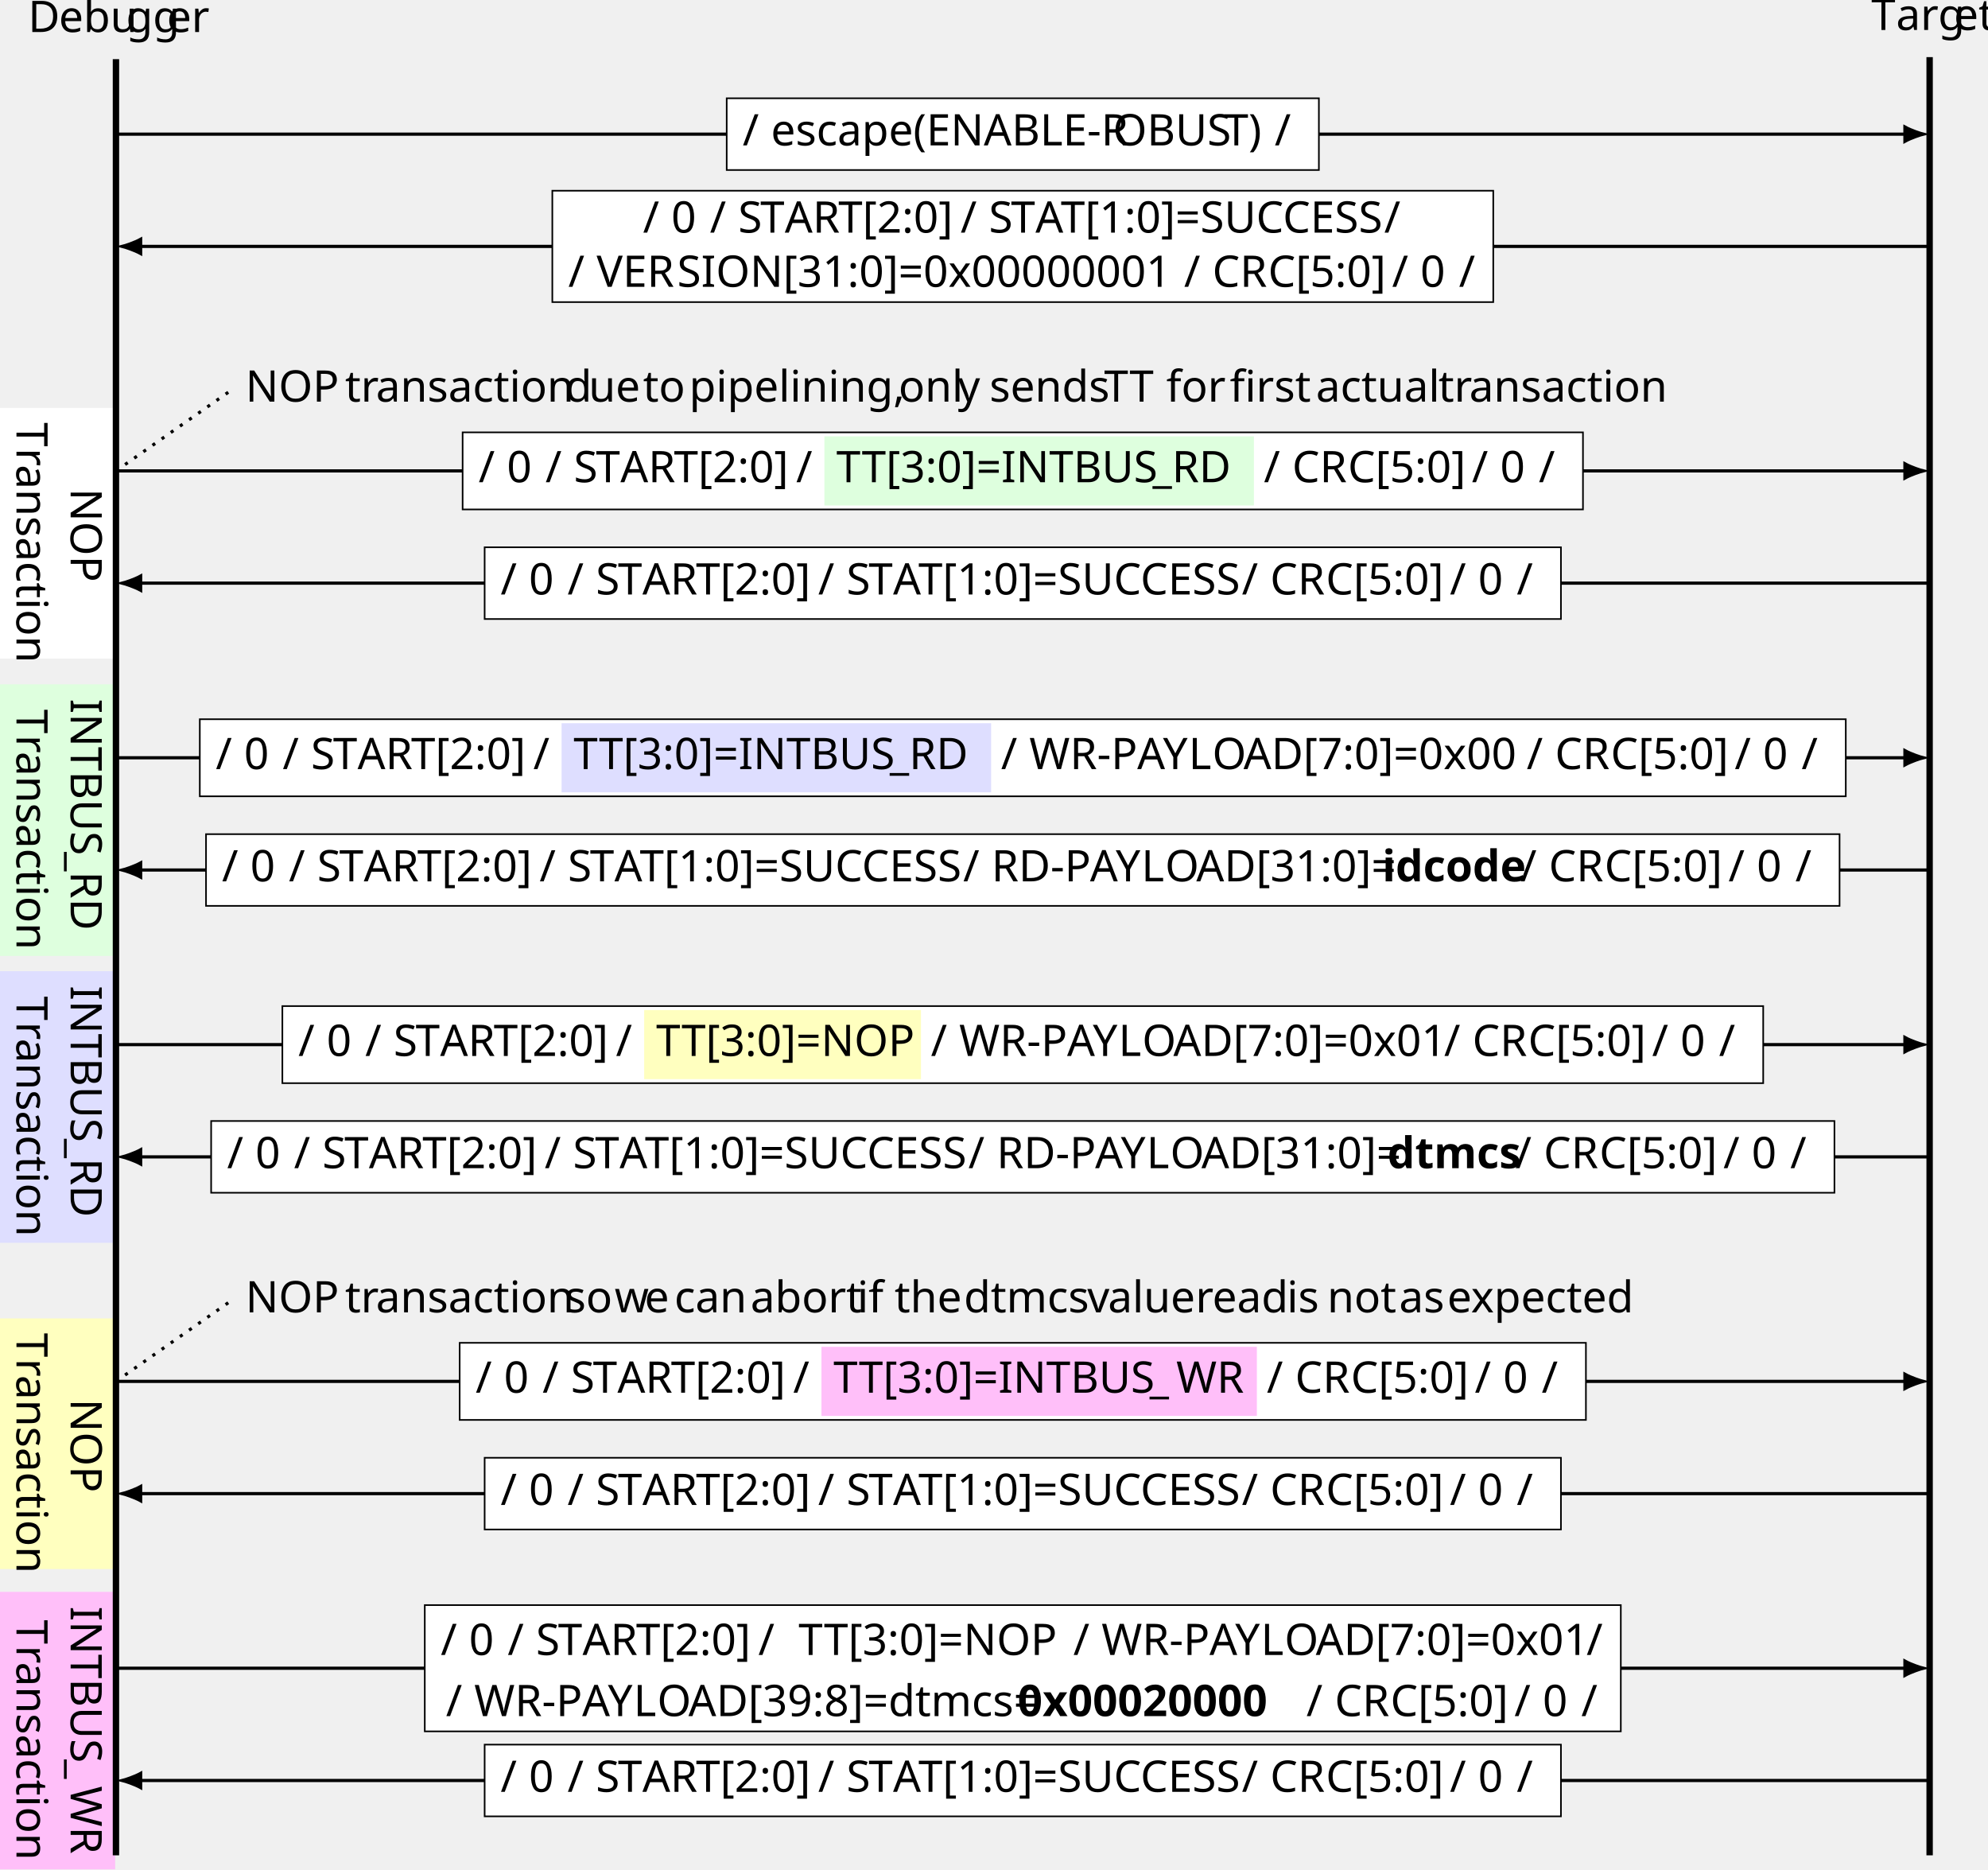
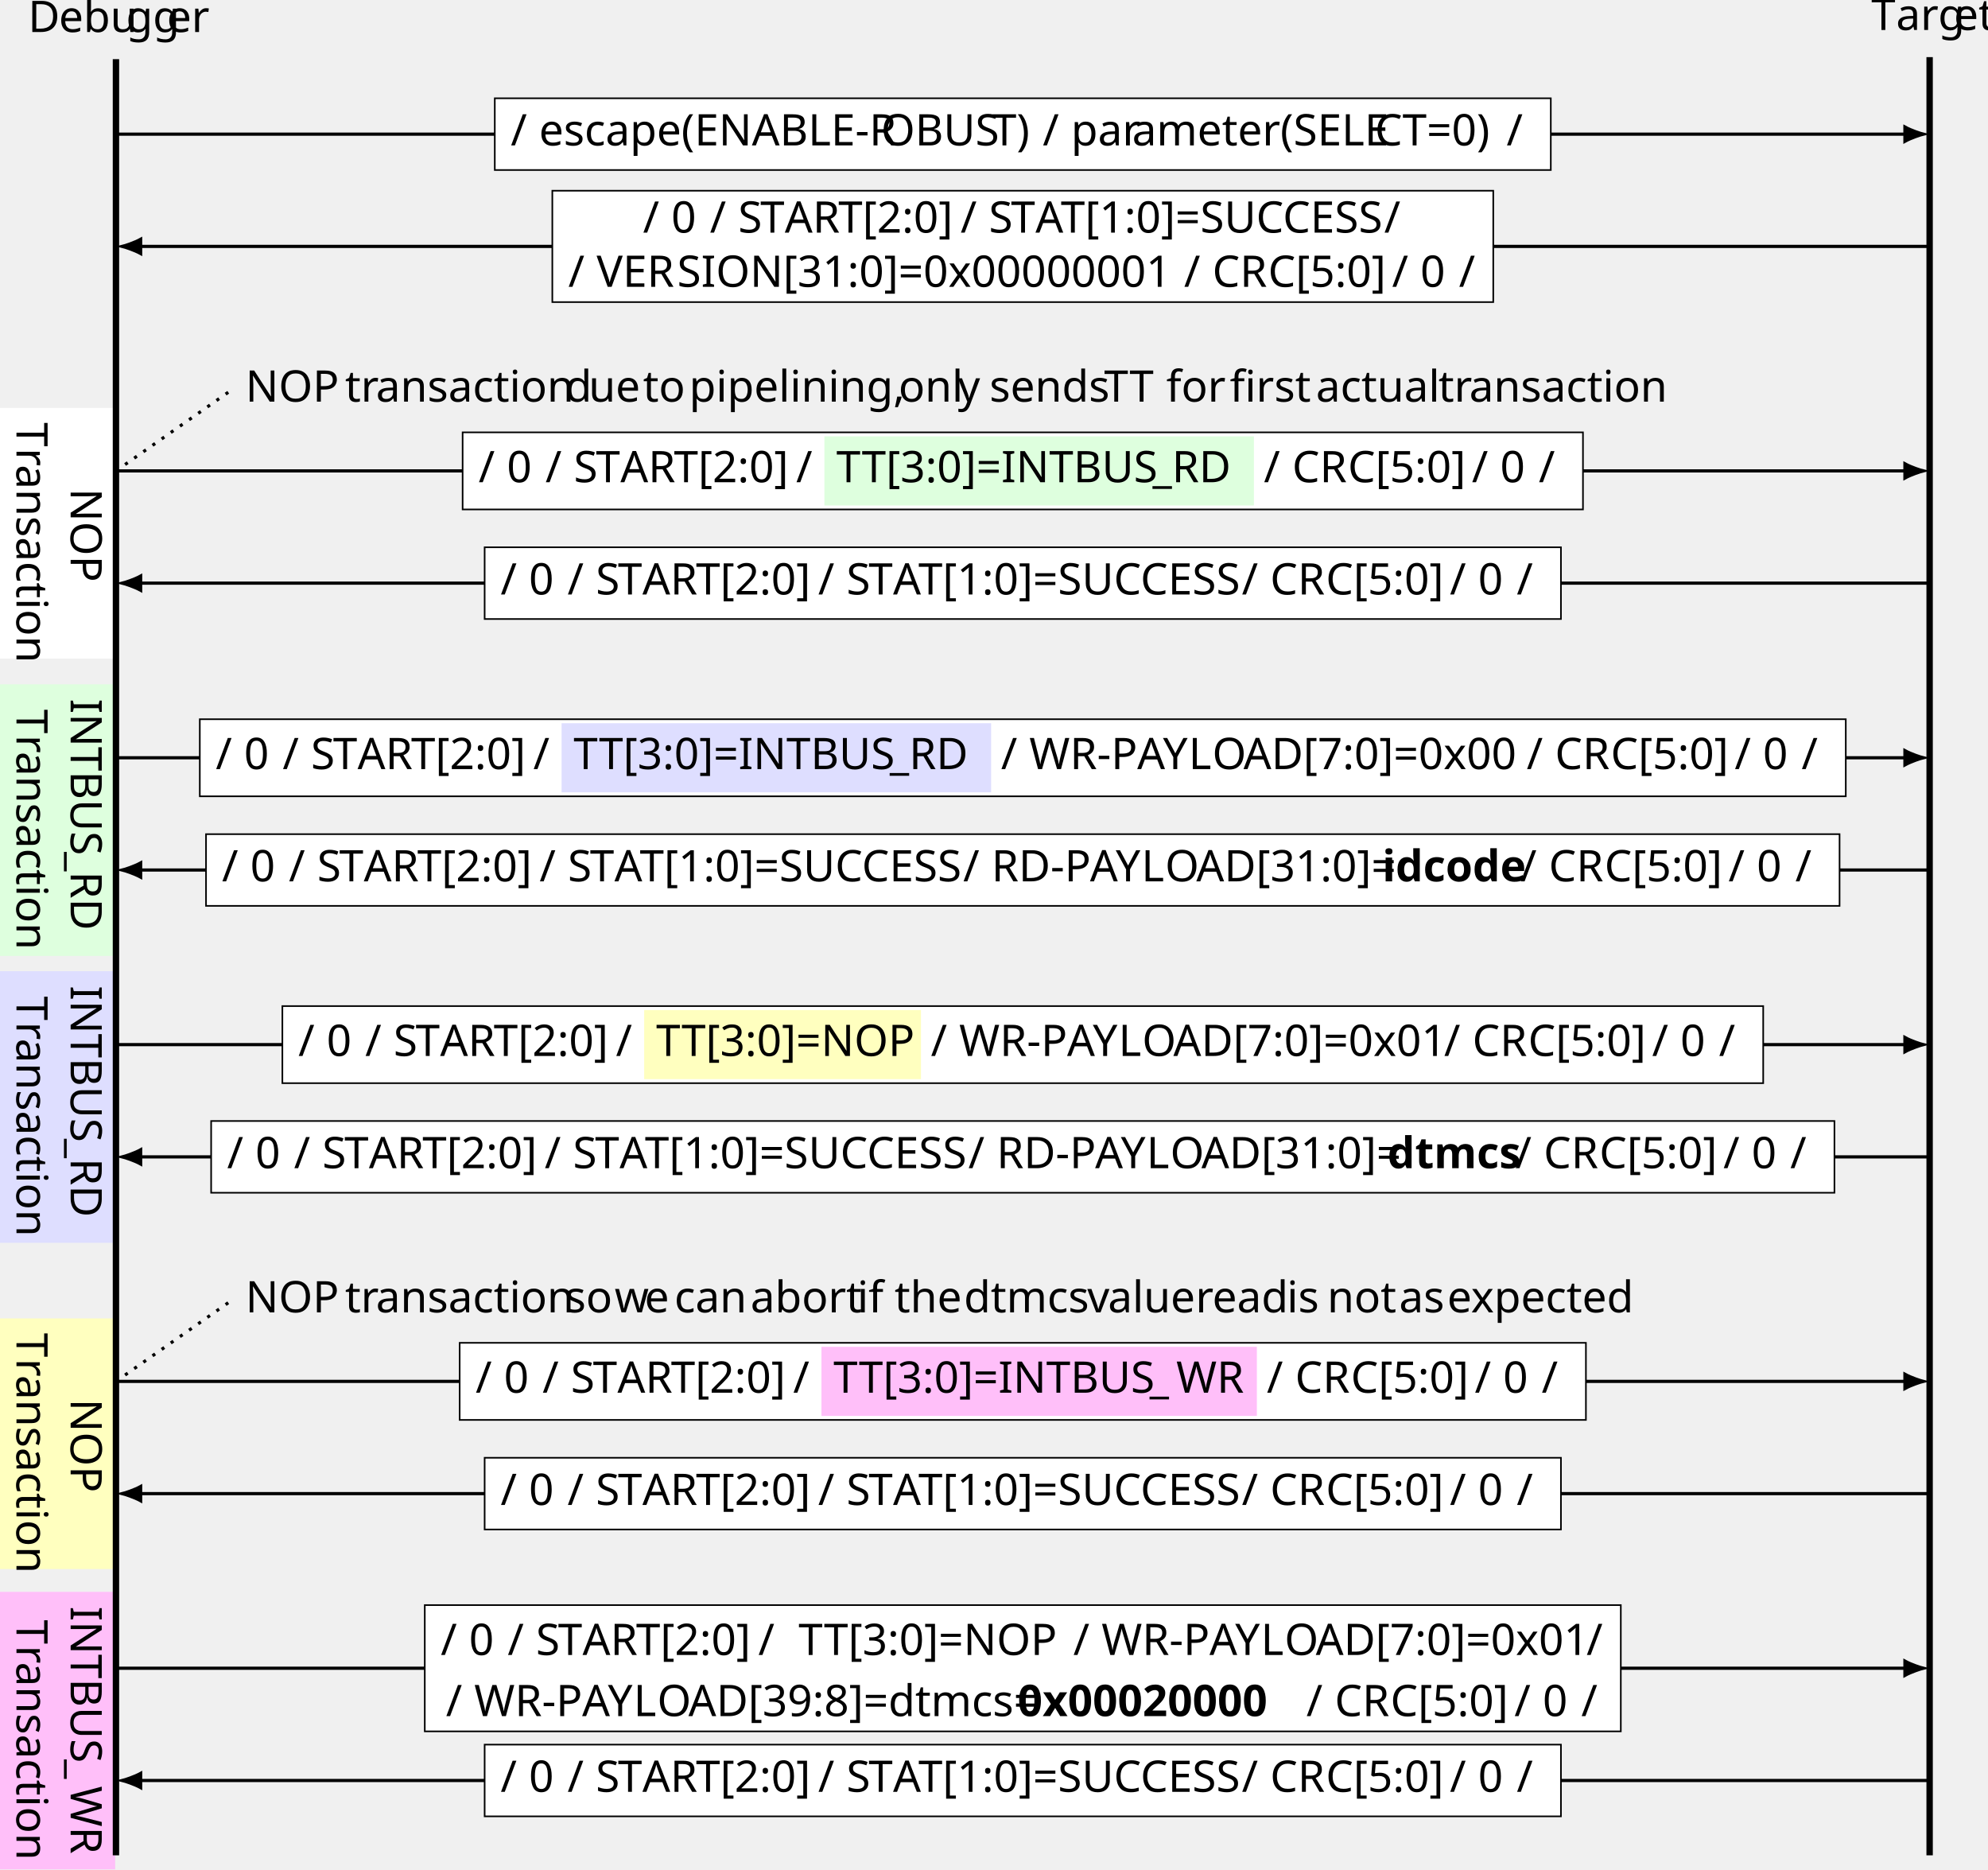
<svg xmlns="http://www.w3.org/2000/svg" version="1.1" width="497.14pt" height="467.348pt" viewBox="-72 -68.364 497.14 467.348">
  <style type="text/css">
text.f0 {font-family:Petrona;font-weight:bold;font-size:10.909px}
text.f1 {font-family:Petrona;font-weight:300;font-size:10.909px}



</style>
  <g id="page1">
    <text class="f1" x="-43.005" y="-62.888" transform="matrix(1 0 0 1 -21.9766 2.5309)">D<tspan x="-35.303">ebu</tspan>
      <tspan x="-18.503">gg</tspan>
      <tspan x="-8.292">er</tspan>
    </text>
    <text class="f1" x="-43.005" y="-62.888" transform="matrix(1 0 0 1 438.9521 2.0237)">T<tspan x="-36.809">arg</tspan>
      <tspan x="-22.343">et</tspan>
    </text>
    <path d="M-43.004-34.824H404.367" stroke="#000" fill="none" stroke-width=".797" stroke-miterlimit="10" />
    <path d="M408.902-34.824C408.344-34.961 405.898-35.746 404.367-36.598V-33.051C405.898-33.902 408.344-34.687 408.902-34.824Z" />
    <path d="M408.902-34.824C408.344-34.961 405.898-35.746 404.367-36.598V-33.051C405.898-33.902 408.344-34.687 408.902-34.824Z" stroke="#000" fill="none" stroke-width=".797" stroke-miterlimit="10" />
-     <path d="M109.727-25.859H257.813V-43.793H109.727Z" fill="#fff" />
-     <path d="M109.727-25.859H257.813V-43.793H109.727Z" stroke="#000" fill="none" stroke-width=".399" stroke-miterlimit="10" />
-     <text class="f1" x="-43.005" y="-62.888" transform="matrix(1 0 0 1 156.7151 30.8831)">/<tspan x="-35.925">escape(ENABLE-R</tspan>
+     <path d="M51.73-25.859H315.809V-43.793H51.73Z" fill="#fff" />
+     <path d="M51.73-25.859H315.809V-43.793H51.73Z" stroke="#000" fill="none" stroke-width=".399" stroke-miterlimit="10" />
+     <text class="f1" x="-43.005" y="-62.888" transform="matrix(1 0 0 1 98.722 30.8831)">/<tspan x="-35.925">escape(ENABLE-R</tspan>
      <tspan x="49.591">OBUS</tspan>
      <tspan x="77.42">T)</tspan>
      <tspan x="90.031">/</tspan>
+       <tspan x="97.111">par</tspan>
+       <tspan x="112.384">ameter(SELE</tspan>
+       <tspan x="173.082">C</tspan>
+       <tspan x="179.998">T=0)</tspan>
+       <tspan x="206.017">/</tspan>
    </text>
    <path d="M410.543-6.762H-36.828" stroke="#000" fill="none" stroke-width=".797" stroke-miterlimit="10" />
    <path d="M-41.363-6.762C-40.805-6.625-38.359-5.84-36.828-4.988V-8.535C-38.359-7.684-40.805-6.898-41.363-6.762Z" />
    <path d="M-41.363-6.762C-40.805-6.625-38.359-5.84-36.828-4.988V-8.535C-38.359-7.684-40.805-6.898-41.363-6.762Z" stroke="#000" fill="none" stroke-width=".797" stroke-miterlimit="10" />
    <path d="M66.121 7.16H301.418V-20.684H66.121Z" fill="#fff" />
    <path d="M66.121 7.16H301.418V-20.684H66.121Z" stroke="#000" fill="none" stroke-width=".399" stroke-miterlimit="10" />
    <text class="f1" x="-24.323" y="-76.437" transform="matrix(1 0 0 1 113.1113 66.23578)">/<tspan x="-17.243">0</tspan>
      <tspan x="-7.6">/</tspan>
      <tspan x="-.52">S</tspan>
      <tspan x="5.011">T</tspan>
      <tspan x="11.142">AR</tspan>
      <tspan x="24.528">T[2:0]</tspan>
      <tspan x="55.084">/</tspan>
      <tspan x="62.164">S</tspan>
      <tspan x="67.695">T</tspan>
      <tspan x="73.826">A</tspan>
      <tspan x="80.153">T[1:0]=SUCCESS</tspan>
      <tspan x="161.033">/</tspan>
      <tspan x="-43.005" y="-62.888">/</tspan>
      <tspan x="-35.925">VER</tspan>
      <tspan x="-15.776">SION[31:0]=0x00000001</tspan>
      <tspan x="110.977">/</tspan>
      <tspan x="118.057">CR</tspan>
      <tspan x="131.988">C[5:0]</tspan>
      <tspan x="162.991">/</tspan>
      <tspan x="170.071">0</tspan>
      <tspan x="179.715">/</tspan>
    </text>
    <path d="M-43.004 49.363L-14.66 29.523" stroke="#000" fill="none" stroke-width=".797" stroke-miterlimit="10" stroke-dasharray=".797 1.993" />
    <text class="f1" x="-43.005" y="-62.888" transform="matrix(1 0 0 1 32.3813 94.9405)">NOP<tspan x="-18.089">tr</tspan>
      <tspan x="-10.376">ansaction</tspan>
      <tspan x="36.926">d</tspan>
      <tspan x="42.828">ue</tspan>
      <tspan x="56.42">to</tspan>
      <tspan x="67.962">pipelining,</tspan>
      <tspan x="120.315">onl</tspan>
      <tspan x="135.151">y</tspan>
      <tspan x="143.06">sends</tspan>
      <tspan x="171.719">T</tspan>
      <tspan x="178.068">T</tspan>
      <tspan x="187.275">for</tspan>
      <tspan x="203.159">ﬁr</tspan>
      <tspan x="214.264">st</tspan>
      <tspan x="224.693">actual</tspan>
      <tspan x="255.315">tr</tspan>
      <tspan x="263.028">ansaction</tspan>
    </text>
    <path d="M-43.203 96.285V33.625H-72V96.285Z" fill="#fff" />
    <text class="f1" x="-26.532" y="-76.437" transform="matrix(0 1 -1 0 -130.7721 80.2674)">NOP<tspan x="-43.005" y="-62.888">T</tspan>
      <tspan x="-36.601">r</tspan>
      <tspan x="-32.445">ansaction</tspan>
    </text>
    <path d="M-43.004 49.363H404.367" stroke="#000" fill="none" stroke-width=".797" stroke-miterlimit="10" />
    <path d="M408.902 49.363C408.344 49.227 405.898 48.445 404.367 47.594V51.137C405.898 50.285 408.344 49.504 408.902 49.363Z" />
    <path d="M408.902 49.363C408.344 49.227 405.898 48.445 404.367 47.594V51.137C405.898 50.285 408.344 49.504 408.902 49.363Z" stroke="#000" fill="none" stroke-width=".797" stroke-miterlimit="10" />
    <path d="M43.688 59H323.852V39.726H43.688Z" fill="#fff" />
    <path d="M43.688 59H323.852V39.726H43.688Z" stroke="#000" fill="none" stroke-width=".399" stroke-miterlimit="10" />
    <text class="f1" x="-43.005" y="-62.888" transform="matrix(1 0 0 1 90.6767 115.0886)">/<tspan x="-35.925">0</tspan>
      <tspan x="-26.281">/</tspan>
      <tspan x="-19.201">S</tspan>
      <tspan x="-13.671">T</tspan>
      <tspan x="-7.54">AR</tspan>
      <tspan x="5.846">T[2:0]</tspan>
      <tspan x="36.402">/</tspan>
    </text>
    <rect x="43.482" y="-74.364" height="17.279" width="107.41" transform="matrix(1 0 0 1 90.6767 115.0886)" fill="#deffde" />
    <text class="f1" x="46.471" y="-62.888" transform="matrix(1 0 0 1 90.6767 115.0886)">T<tspan x="52.82">T[3:0]=INTBUS</tspan>
      <tspan x="125.54">_RD</tspan>
      <tspan x="153.369">/</tspan>
      <tspan x="160.449">CR</tspan>
      <tspan x="174.38">C[5:0]</tspan>
      <tspan x="205.383">/</tspan>
      <tspan x="212.463">0</tspan>
      <tspan x="222.107">/</tspan>
    </text>
    <path d="M410.543 77.425H-36.828" stroke="#000" fill="none" stroke-width=".797" stroke-miterlimit="10" />
    <path d="M-41.363 77.426C-40.805 77.566-38.359 78.348-36.828 79.199V75.656C-38.359 76.508-40.805 77.289-41.363 77.426Z" />
    <path d="M-41.363 77.426C-40.805 77.566-38.359 78.348-36.828 79.199V75.656C-38.359 76.508-40.805 77.289-41.363 77.426Z" stroke="#000" fill="none" stroke-width=".797" stroke-miterlimit="10" />
    <path d="M49.195 86.394H318.344V68.461H49.195Z" fill="#fff" />
    <path d="M49.195 86.394H318.344V68.461H49.195Z" stroke="#000" fill="none" stroke-width=".399" stroke-miterlimit="10" />
    <text class="f1" x="-43.005" y="-62.888" transform="matrix(1 0 0 1 96.1856 143.1517)">/<tspan x="-35.925">0</tspan>
      <tspan x="-26.281">/</tspan>
      <tspan x="-19.201">S</tspan>
      <tspan x="-13.671">T</tspan>
      <tspan x="-7.54">AR</tspan>
      <tspan x="5.846">T[2:0]</tspan>
      <tspan x="36.402">/</tspan>
      <tspan x="43.482">S</tspan>
      <tspan x="49.013">T</tspan>
      <tspan x="55.144">A</tspan>
      <tspan x="61.471">T[1:0]=SUCCESS</tspan>
      <tspan x="142.351">/</tspan>
      <tspan x="149.431">CR</tspan>
      <tspan x="163.362">C[5:0]</tspan>
      <tspan x="194.366">/</tspan>
      <tspan x="201.446">0</tspan>
      <tspan x="211.089">/</tspan>
    </text>
    <path d="M-43.203 170.625V102.718H-72V170.625Z" fill="#deffde" />
    <text class="f1" x="-43.005" y="-76.437" transform="matrix(0 1 -1 0 -130.7721 149.3611)">INTBUS<tspan x="-4.736">_RD</tspan>
      <tspan x="-40.381" y="-62.888">T</tspan>
      <tspan x="-33.978">r</tspan>
      <tspan x="-29.821">ansaction</tspan>
    </text>
    <path d="M-43.004 121.082H404.367" stroke="#000" fill="none" stroke-width=".797" stroke-miterlimit="10" />
    <path d="M408.902 121.082C408.344 120.945 405.898 120.16 404.367 119.308V122.851C405.898 122.003 408.344 121.218 408.902 121.082Z" />
    <path d="M408.902 121.082C408.344 120.945 405.898 120.16 404.367 119.308V122.851C405.898 122.003 408.344 121.218 408.902 121.082Z" stroke="#000" fill="none" stroke-width=".797" stroke-miterlimit="10" />
    <path d="M-22.035 130.718H389.574V111.445H-22.035Z" fill="#fff" />
    <path d="M-22.035 130.718H389.574V111.445H-22.035Z" stroke="#000" fill="none" stroke-width=".399" stroke-miterlimit="10" />
    <text class="f1" x="-43.005" y="-62.888" transform="matrix(1 0 0 1 24.9541 186.8057)">/<tspan x="-35.925">0</tspan>
      <tspan x="-26.281">/</tspan>
      <tspan x="-19.201">S</tspan>
      <tspan x="-13.671">T</tspan>
      <tspan x="-7.54">AR</tspan>
      <tspan x="5.846">T[2:0]</tspan>
      <tspan x="36.402">/</tspan>
    </text>
    <rect x="43.482" y="-74.364" height="17.279" width="107.41" transform="matrix(1 0 0 1 24.9541 186.8057)" fill="#dedeff" />
    <text class="f1" x="46.471" y="-62.888" transform="matrix(1 0 0 1 24.9541 186.8057)">T<tspan x="52.82">T[3:0]=INTBUS</tspan>
      <tspan x="125.54">_RD</tspan>
      <tspan x="153.369">/</tspan>
      <tspan x="160.449">WR-P</tspan>
      <tspan x="187.427">A</tspan>
      <tspan x="193.863">Y</tspan>
      <tspan x="200.278">L</tspan>
      <tspan x="206.191">O</tspan>
      <tspan x="214.012">AD[7:0]=0x00</tspan>
      <tspan x="284.812">/</tspan>
      <tspan x="291.892">CR</tspan>
      <tspan x="305.823">C[5:0]</tspan>
      <tspan x="336.827">/</tspan>
      <tspan x="343.907">0</tspan>
      <tspan x="353.551">/</tspan>
    </text>
    <path d="M410.543 149.144H-36.828" stroke="#000" fill="none" stroke-width=".797" stroke-miterlimit="10" />
    <path d="M-41.363 149.145C-40.805 149.282-38.359 150.067-36.828 150.918V147.372C-38.359 148.223-40.805 149.008-41.363 149.145Z" />
    <path d="M-41.363 149.145C-40.805 149.282-38.359 150.067-36.828 150.918V147.372C-38.359 148.223-40.805 149.008-41.363 149.145Z" stroke="#000" fill="none" stroke-width=".797" stroke-miterlimit="10" />
    <path d="M-20.48 158.109H388.02V140.179H-20.48Z" fill="#fff" />
    <path d="M-20.48 158.109H388.02V140.179H-20.48Z" stroke="#000" fill="none" stroke-width=".399" stroke-miterlimit="10" />
    <text class="f1" x="-43.005" y="-62.888" transform="matrix(1 0 0 1 26.5084 214.8687)">/<tspan x="-35.925">0</tspan>
      <tspan x="-26.281">/</tspan>
      <tspan x="-19.201">S</tspan>
      <tspan x="-13.671">T</tspan>
      <tspan x="-7.54">AR</tspan>
      <tspan x="5.846">T[2:0]</tspan>
      <tspan x="36.402">/</tspan>
      <tspan x="43.482">S</tspan>
      <tspan x="49.013">T</tspan>
      <tspan x="55.144">A</tspan>
      <tspan x="61.471">T[1:0]=SUCCESS</tspan>
      <tspan x="142.351">/</tspan>
      <tspan x="149.431">RD-P</tspan>
      <tspan x="174.064">A</tspan>
      <tspan x="180.5">Y</tspan>
      <tspan x="186.915">L</tspan>
      <tspan x="192.828">O</tspan>
      <tspan x="200.649">AD[31:0]=</tspan>
    </text>
    <text class="f0" x="247.155" y="-62.888" transform="matrix(1 0 0 1 26.5084 214.8687)">idcode</text>
    <text class="f1" x="281.704" y="-62.888" transform="matrix(1 0 0 1 26.5084 214.8687)">/<tspan x="288.784">CR</tspan>
      <tspan x="302.715">C[5:0]</tspan>
      <tspan x="333.718">/</tspan>
      <tspan x="340.798">0</tspan>
      <tspan x="350.442">/</tspan>
    </text>
    <path d="M-43.203 242.343V174.437H-72V242.343Z" fill="#dedeff" />
    <text class="f1" x="-43.005" y="-76.437" transform="matrix(0 1 -1 0 -130.7721 221.0781)">INTBUS<tspan x="-4.736">_RD</tspan>
      <tspan x="-40.381" y="-62.888">T</tspan>
      <tspan x="-33.978">r</tspan>
      <tspan x="-29.821">ansaction</tspan>
    </text>
    <path d="M-43.004 192.797H404.367" stroke="#000" fill="none" stroke-width=".797" stroke-miterlimit="10" />
    <path d="M408.902 192.796C408.344 192.66 405.898 191.878 404.367 191.027V194.57C405.898 193.718 408.344 192.937 408.902 192.796Z" />
    <path d="M408.902 192.796C408.344 192.66 405.898 191.878 404.367 191.027V194.57C405.898 193.718 408.344 192.937 408.902 192.796Z" stroke="#000" fill="none" stroke-width=".797" stroke-miterlimit="10" />
    <path d="M-1.387 202.433H368.926V183.164H-1.387Z" fill="#fff" />
    <path d="M-1.387 202.433H368.926V183.164H-1.387Z" stroke="#000" fill="none" stroke-width=".399" stroke-miterlimit="10" />
    <text class="f1" x="-43.005" y="-62.888" transform="matrix(1 0 0 1 45.60524 258.5227)">/<tspan x="-35.925">0</tspan>
      <tspan x="-26.281">/</tspan>
      <tspan x="-19.201">S</tspan>
      <tspan x="-13.671">T</tspan>
      <tspan x="-7.54">AR</tspan>
      <tspan x="5.846">T[2:0]</tspan>
      <tspan x="36.402">/</tspan>
    </text>
    <rect x="43.482" y="-74.364" height="17.279" width="69.218" transform="matrix(1 0 0 1 45.60524 258.5227)" fill="#ffffbf" />
    <text class="f1" x="46.471" y="-62.888" transform="matrix(1 0 0 1 45.60524 258.5227)">T<tspan x="52.82">T[3:0]=NOP</tspan>
      <tspan x="115.176">/</tspan>
      <tspan x="122.256">WR-P</tspan>
      <tspan x="149.234">A</tspan>
      <tspan x="155.671">Y</tspan>
      <tspan x="162.085">L</tspan>
      <tspan x="167.998">O</tspan>
      <tspan x="175.82">AD[7:0]=0x01</tspan>
      <tspan x="243.511">/</tspan>
      <tspan x="250.591">CR</tspan>
      <tspan x="264.522">C[5:0]</tspan>
      <tspan x="295.525">/</tspan>
      <tspan x="302.605">0</tspan>
      <tspan x="312.249">/</tspan>
    </text>
    <path d="M410.543 220.863H-36.828" stroke="#000" fill="none" stroke-width=".797" stroke-miterlimit="10" />
    <path d="M-41.363 220.864C-40.805 221-38.359 221.782-36.828 222.633V219.09C-38.359 219.942-40.805 220.723-41.363 220.864Z" />
    <path d="M-41.363 220.864C-40.805 221-38.359 221.782-36.828 222.633V219.09C-38.359 219.942-40.805 220.723-41.363 220.864Z" stroke="#000" fill="none" stroke-width=".797" stroke-miterlimit="10" />
    <path d="M-19.199 229.828H386.738V211.894H-19.199Z" fill="#fff" />
    <path d="M-19.199 229.828H386.738V211.894H-19.199Z" stroke="#000" fill="none" stroke-width=".399" stroke-miterlimit="10" />
    <text class="f1" x="-43.005" y="-62.888" transform="matrix(1 0 0 1 27.7902 286.5857)">/<tspan x="-35.925">0</tspan>
      <tspan x="-26.281">/</tspan>
      <tspan x="-19.201">S</tspan>
      <tspan x="-13.671">T</tspan>
      <tspan x="-7.54">AR</tspan>
      <tspan x="5.846">T[2:0]</tspan>
      <tspan x="36.402">/</tspan>
      <tspan x="43.482">S</tspan>
      <tspan x="49.013">T</tspan>
      <tspan x="55.144">A</tspan>
      <tspan x="61.471">T[1:0]=SUCCESS</tspan>
      <tspan x="142.351">/</tspan>
      <tspan x="149.431">RD-P</tspan>
      <tspan x="174.064">A</tspan>
      <tspan x="180.5">Y</tspan>
      <tspan x="186.915">L</tspan>
      <tspan x="192.828">O</tspan>
      <tspan x="200.649">AD[31:0]=</tspan>
    </text>
    <text class="f0" x="247.155" y="-62.888" transform="matrix(1 0 0 1 27.7902 286.5857)">dtmcs</text>
    <text class="f1" x="279.14" y="-62.888" transform="matrix(1 0 0 1 27.7902 286.5857)">/<tspan x="286.22">CR</tspan>
      <tspan x="300.151">C[5:0]</tspan>
      <tspan x="331.155">/</tspan>
      <tspan x="338.235">0</tspan>
      <tspan x="347.878">/</tspan>
    </text>
    <path d="M-43.004 276.988L-14.66 257.144" stroke="#000" fill="none" stroke-width=".797" stroke-miterlimit="10" stroke-dasharray=".797 1.993" />
    <text class="f1" x="-43.005" y="-62.888" transform="matrix(1 0 0 1 32.3813 322.6237)">NOP<tspan x="-18.089">tr</tspan>
      <tspan x="-10.376">ansaction</tspan>
      <tspan x="36.926">so</tspan>
      <tspan x="49.308">w</tspan>
      <tspan x="56.813">e</tspan>
      <tspan x="64.264">can</tspan>
      <tspan x="83.289">abort</tspan>
      <tspan x="109.984">if</tspan>
      <tspan x="119.311">the</tspan>
      <tspan x="136.657">dtmcs</tspan>
      <tspan x="167.519">v</tspan>
      <tspan x="172.679">alue</tspan>
      <tspan x="194.584">r</tspan>
      <tspan x="198.795">ead</tspan>
      <tspan x="217.428">is</tspan>
      <tspan x="227.519">not</tspan>
      <tspan x="245.475">as</tspan>
      <tspan x="257.529">expected</tspan>
    </text>
    <path d="M-43.203 323.906V261.25H-72V323.906Z" fill="#ffffbf" />
    <text class="f1" x="-26.532" y="-76.437" transform="matrix(0 1 -1 0 -130.7721 307.8901)">NOP<tspan x="-43.005" y="-62.888">T</tspan>
      <tspan x="-36.601">r</tspan>
      <tspan x="-32.445">ansaction</tspan>
    </text>
    <path d="M-43.004 276.988H404.367" stroke="#000" fill="none" stroke-width=".797" stroke-miterlimit="10" />
    <path d="M408.902 276.989C408.344 276.848 405.898 276.067 404.367 275.215V278.758C405.898 277.907 408.344 277.125 408.902 276.989Z" />
    <path d="M408.902 276.989C408.344 276.848 405.898 276.067 404.367 275.215V278.758C405.898 277.907 408.344 277.125 408.902 276.989Z" stroke="#000" fill="none" stroke-width=".797" stroke-miterlimit="10" />
    <path d="M42.949 286.625H324.59V267.351H42.949Z" fill="#fff" />
    <path d="M42.949 286.625H324.59V267.351H42.949Z" stroke="#000" fill="none" stroke-width=".399" stroke-miterlimit="10" />
    <text class="f1" x="-43.005" y="-62.888" transform="matrix(1 0 0 1 89.9404 342.7117)">/<tspan x="-35.925">0</tspan>
      <tspan x="-26.281">/</tspan>
      <tspan x="-19.201">S</tspan>
      <tspan x="-13.671">T</tspan>
      <tspan x="-7.54">AR</tspan>
      <tspan x="5.846">T[2:0]</tspan>
      <tspan x="36.402">/</tspan>
    </text>
    <rect x="43.482" y="-74.364" height="17.279" width="108.883" transform="matrix(1 0 0 1 89.9404 342.7117)" fill="#ffbff9" />
    <text class="f1" x="46.471" y="-62.888" transform="matrix(1 0 0 1 89.9404 342.7117)">T<tspan x="52.82">T[3:0]=INTBUS</tspan>
      <tspan x="125.54">_</tspan>
      <tspan x="132.205">WR</tspan>
      <tspan x="154.842">/</tspan>
      <tspan x="161.922">CR</tspan>
      <tspan x="175.852">C[5:0]</tspan>
      <tspan x="206.856">/</tspan>
      <tspan x="213.936">0</tspan>
      <tspan x="223.58">/</tspan>
    </text>
    <path d="M410.543 305.05H-36.828" stroke="#000" fill="none" stroke-width=".797" stroke-miterlimit="10" />
    <path d="M-41.363 305.051C-40.805 305.188-38.359 305.973-36.828 306.825V303.278C-38.359 304.129-40.805 304.914-41.363 305.051Z" />
    <path d="M-41.363 305.051C-40.805 305.188-38.359 305.973-36.828 306.825V303.278C-38.359 304.129-40.805 304.914-41.363 305.051Z" stroke="#000" fill="none" stroke-width=".797" stroke-miterlimit="10" />
    <path d="M49.195 314.015H318.344V296.086H49.195Z" fill="#fff" />
    <path d="M49.195 314.015H318.344V296.086H49.195Z" stroke="#000" fill="none" stroke-width=".399" stroke-miterlimit="10" />
    <text class="f1" x="-43.005" y="-62.888" transform="matrix(1 0 0 1 96.1856 370.7747)">/<tspan x="-35.925">0</tspan>
      <tspan x="-26.281">/</tspan>
      <tspan x="-19.201">S</tspan>
      <tspan x="-13.671">T</tspan>
      <tspan x="-7.54">AR</tspan>
      <tspan x="5.846">T[2:0]</tspan>
      <tspan x="36.402">/</tspan>
      <tspan x="43.482">S</tspan>
      <tspan x="49.013">T</tspan>
      <tspan x="55.144">A</tspan>
      <tspan x="61.471">T[1:0]=SUCCESS</tspan>
      <tspan x="142.351">/</tspan>
      <tspan x="149.431">CR</tspan>
      <tspan x="163.362">C[5:0]</tspan>
      <tspan x="194.366">/</tspan>
      <tspan x="201.446">0</tspan>
      <tspan x="211.089">/</tspan>
    </text>
    <path d="M-43.203 398.984V329.605H-72V398.984Z" fill="#ffbff9" />
    <text class="f1" x="-43.005" y="-76.437" transform="matrix(0 1 -1 0 -130.7721 376.2471)">INTBUS<tspan x="-4.736">_</tspan>
      <tspan x="1.929">WR</tspan>
      <tspan x="-39.645" y="-62.888">T</tspan>
      <tspan x="-33.241">r</tspan>
      <tspan x="-29.085">ansaction</tspan>
    </text>
    <path d="M-43.004 348.703H404.367" stroke="#000" fill="none" stroke-width=".797" stroke-miterlimit="10" />
    <path d="M408.902 348.704C408.344 348.567 405.898 347.786 404.367 346.934V350.477C405.898 349.625 408.344 348.844 408.902 348.704Z" />
    <path d="M408.902 348.704C408.344 348.567 405.898 347.786 404.367 346.934V350.477C405.898 349.625 408.344 348.844 408.902 348.704Z" stroke="#000" fill="none" stroke-width=".797" stroke-miterlimit="10" />
    <path d="M34.223 364.488H333.317V332.918H34.223Z" fill="#fff" />
    <path d="M34.223 364.488H333.317V332.918H34.223Z" stroke="#000" fill="none" stroke-width=".399" stroke-miterlimit="10" />
    <text class="f1" x="-43.005" y="-78.175" transform="matrix(1 0 0 1 81.213 423.5667)">/<tspan x="-35.925">0</tspan>
      <tspan x="-26.281">/</tspan>
      <tspan x="-19.201">S</tspan>
      <tspan x="-13.671">T</tspan>
      <tspan x="-7.54">AR</tspan>
      <tspan x="5.846">T[2:0]</tspan>
      <tspan x="36.402">/</tspan>
    </text>
    <rect x="43.482" y="-89.651" height="17.279" width="69.218" transform="matrix(1 0 0 1 81.213 423.5667)" fill="#fff" />
    <text class="f1" x="46.471" y="-78.175" transform="matrix(1 0 0 1 81.213 423.5667)">T<tspan x="52.82">T[3:0]=NOP</tspan>
      <tspan x="115.176">/</tspan>
      <tspan x="122.256">WR-P</tspan>
      <tspan x="149.234">A</tspan>
      <tspan x="155.671">Y</tspan>
      <tspan x="162.085">L</tspan>
      <tspan x="167.998">O</tspan>
      <tspan x="175.82">AD[7:0]=0x01</tspan>
      <tspan x="243.511">/</tspan>
      <tspan x="-41.702" y="-62.888">/</tspan>
      <tspan x="-34.622">WR-P</tspan>
      <tspan x="-7.644">A</tspan>
      <tspan x="-1.207">Y</tspan>
      <tspan x="5.207">L</tspan>
      <tspan x="11.12">O</tspan>
      <tspan x="18.942">AD[39:8]=dtmcs=</tspan>
    </text>
    <text class="f0" x="101.262" y="-62.888" transform="matrix(1 0 0 1 81.213 423.5667)">0x00020000</text>
    <text class="f1" x="173.469" y="-62.888" transform="matrix(1 0 0 1 81.213 423.5667)">/<tspan x="180.549">CR</tspan>
      <tspan x="194.48">C[5:0]</tspan>
      <tspan x="225.484">/</tspan>
      <tspan x="232.564">0</tspan>
      <tspan x="242.207">/</tspan>
    </text>
    <path d="M410.543 376.769H-36.828" stroke="#000" fill="none" stroke-width=".797" stroke-miterlimit="10" />
    <path d="M-41.363 376.77C-40.805 376.907-38.359 377.688-36.828 378.539V374.996C-38.359 375.848-40.805 376.629-41.363 376.77Z" />
    <path d="M-41.363 376.77C-40.805 376.907-38.359 377.688-36.828 378.539V374.996C-38.359 375.848-40.805 376.629-41.363 376.77Z" stroke="#000" fill="none" stroke-width=".797" stroke-miterlimit="10" />
    <path d="M49.195 385.734H318.344V367.8H49.195Z" fill="#fff" />
    <path d="M49.195 385.734H318.344V367.8H49.195Z" stroke="#000" fill="none" stroke-width=".399" stroke-miterlimit="10" />
    <text class="f1" x="-43.005" y="-62.888" transform="matrix(1 0 0 1 96.1856 442.4917)">/<tspan x="-35.925">0</tspan>
      <tspan x="-26.281">/</tspan>
      <tspan x="-19.201">S</tspan>
      <tspan x="-13.671">T</tspan>
      <tspan x="-7.54">AR</tspan>
      <tspan x="5.846">T[2:0]</tspan>
      <tspan x="36.402">/</tspan>
      <tspan x="43.482">S</tspan>
      <tspan x="49.013">T</tspan>
      <tspan x="55.144">A</tspan>
      <tspan x="61.471">T[1:0]=SUCCESS</tspan>
      <tspan x="142.351">/</tspan>
      <tspan x="149.431">CR</tspan>
      <tspan x="163.362">C[5:0]</tspan>
      <tspan x="194.366">/</tspan>
      <tspan x="201.446">0</tspan>
      <tspan x="211.089">/</tspan>
    </text>
    <path d="M-43.004-53.574V395.476" stroke="#000" fill="none" stroke-width="1.594" stroke-miterlimit="10" />
    <path d="M410.543-54.082V395.476" stroke="#000" fill="none" stroke-width="1.594" stroke-miterlimit="10" />
  </g>
</svg>
